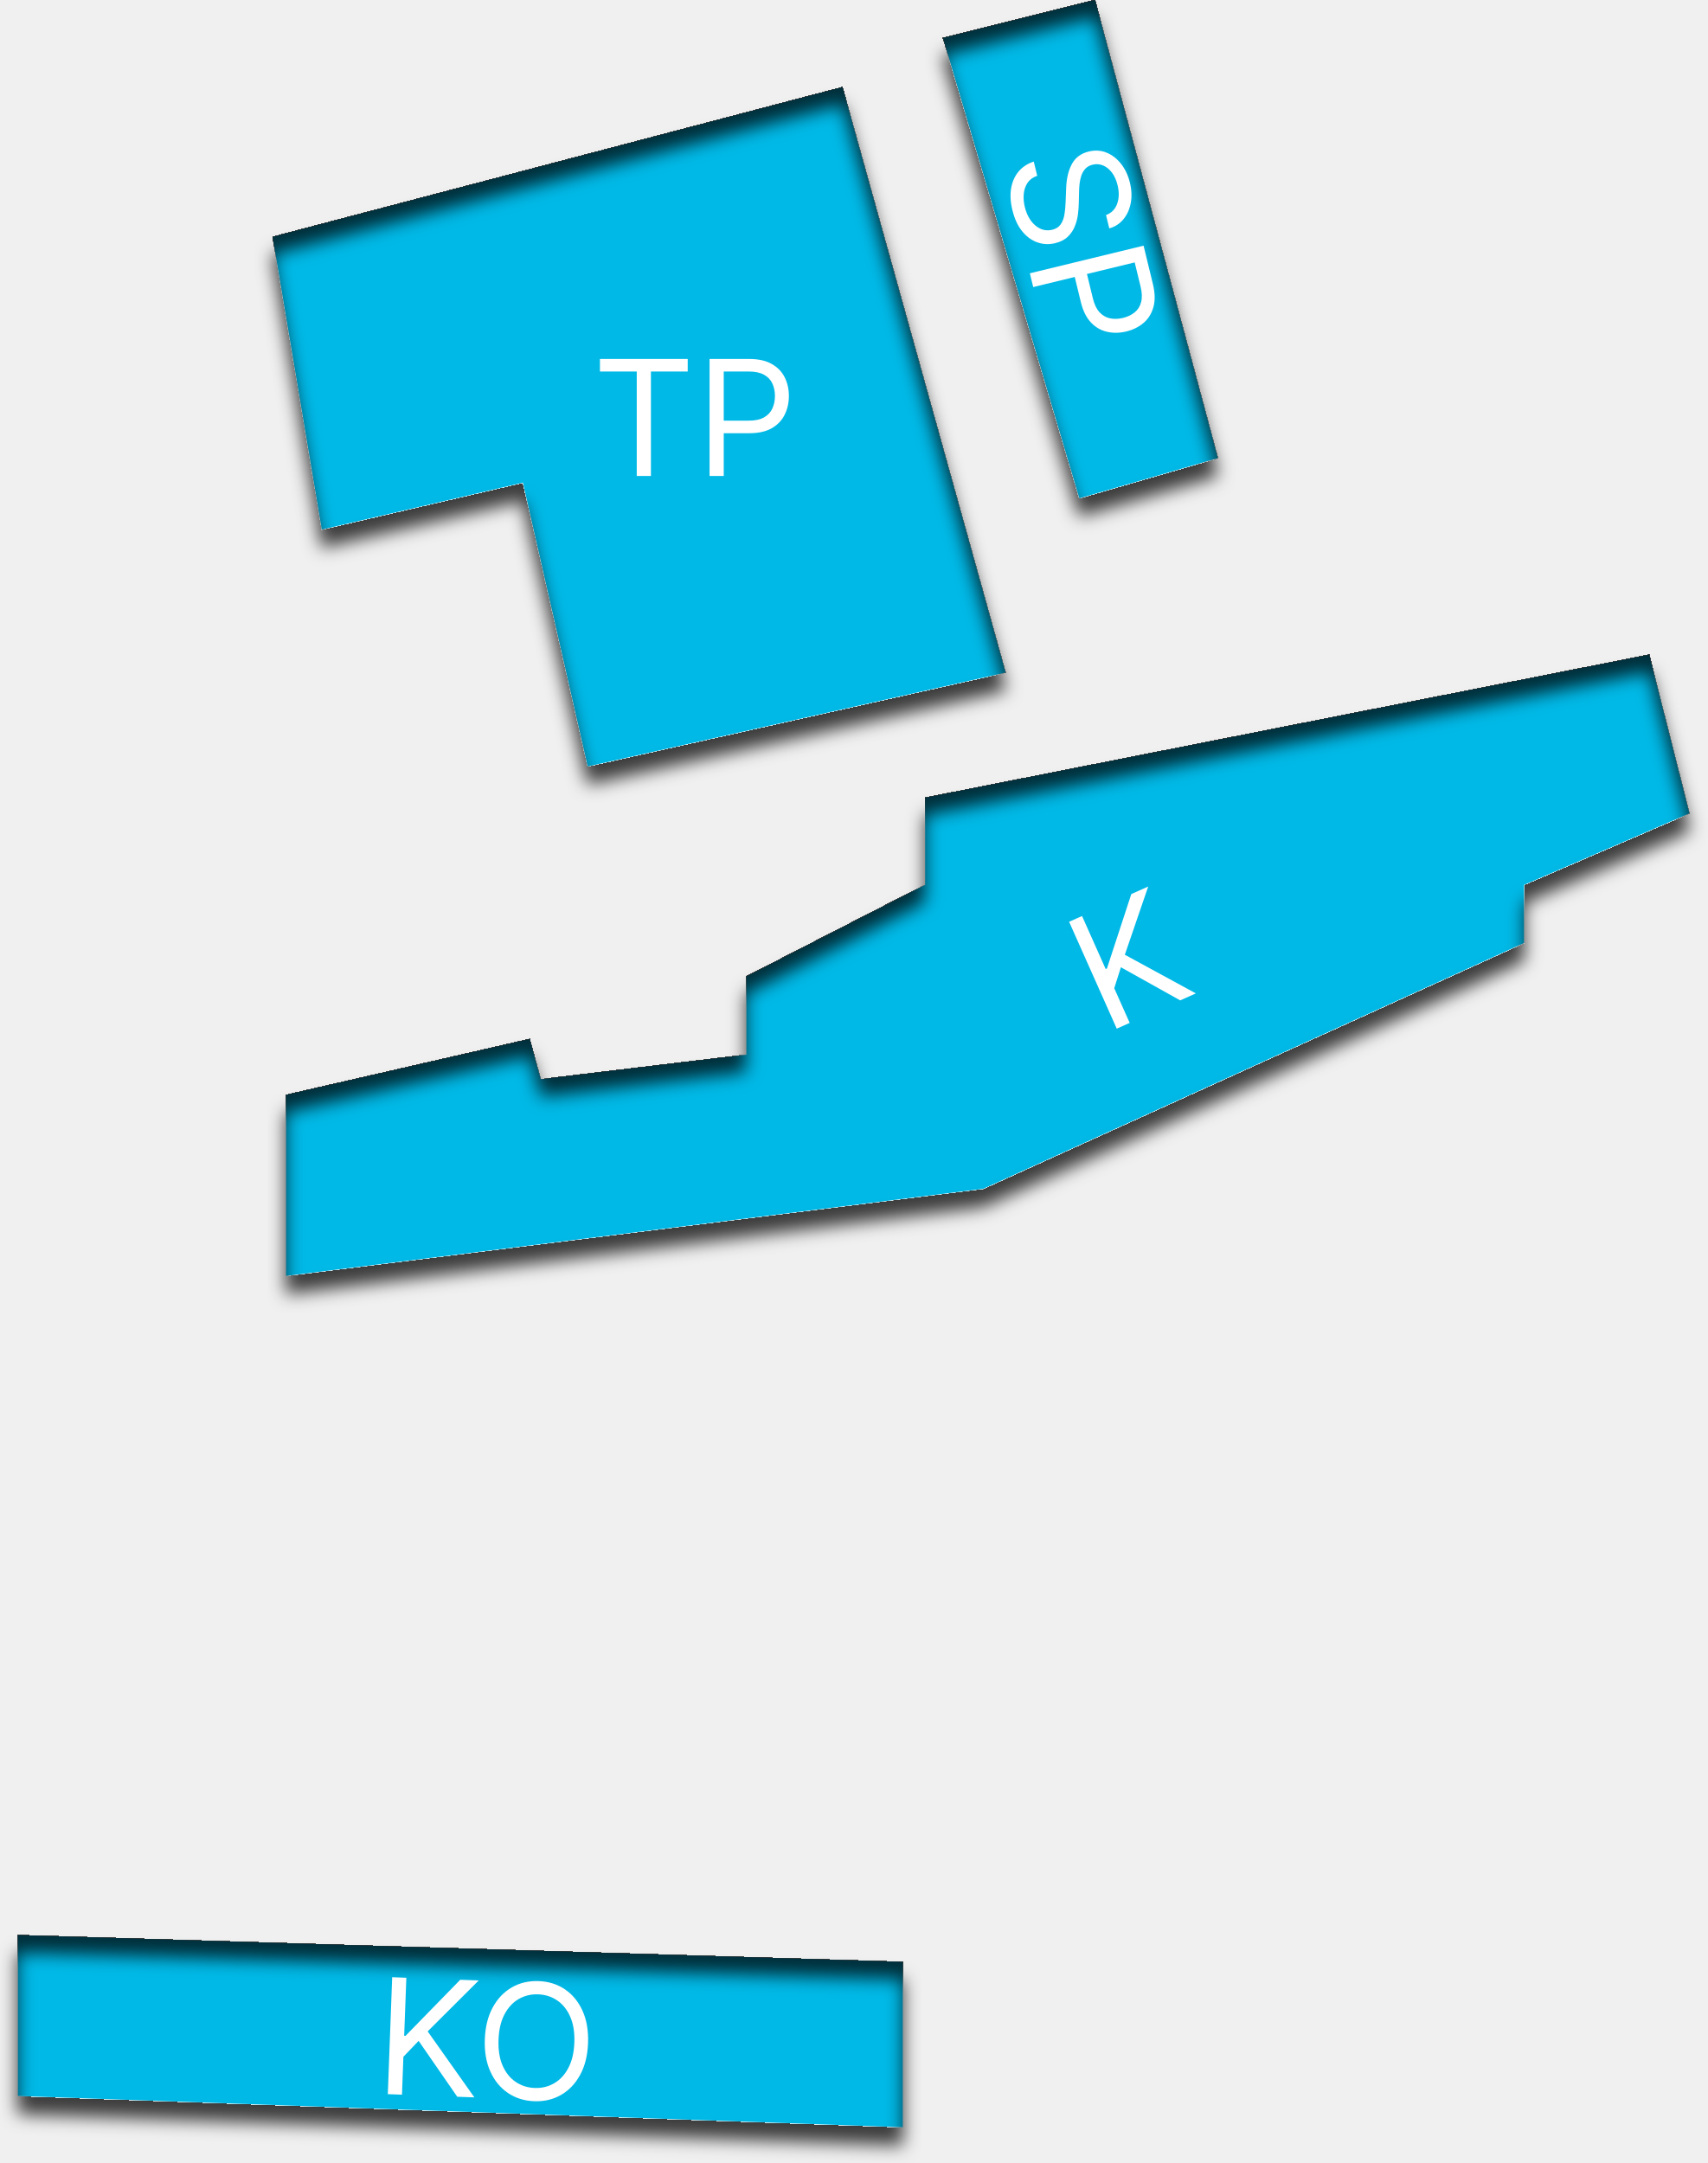
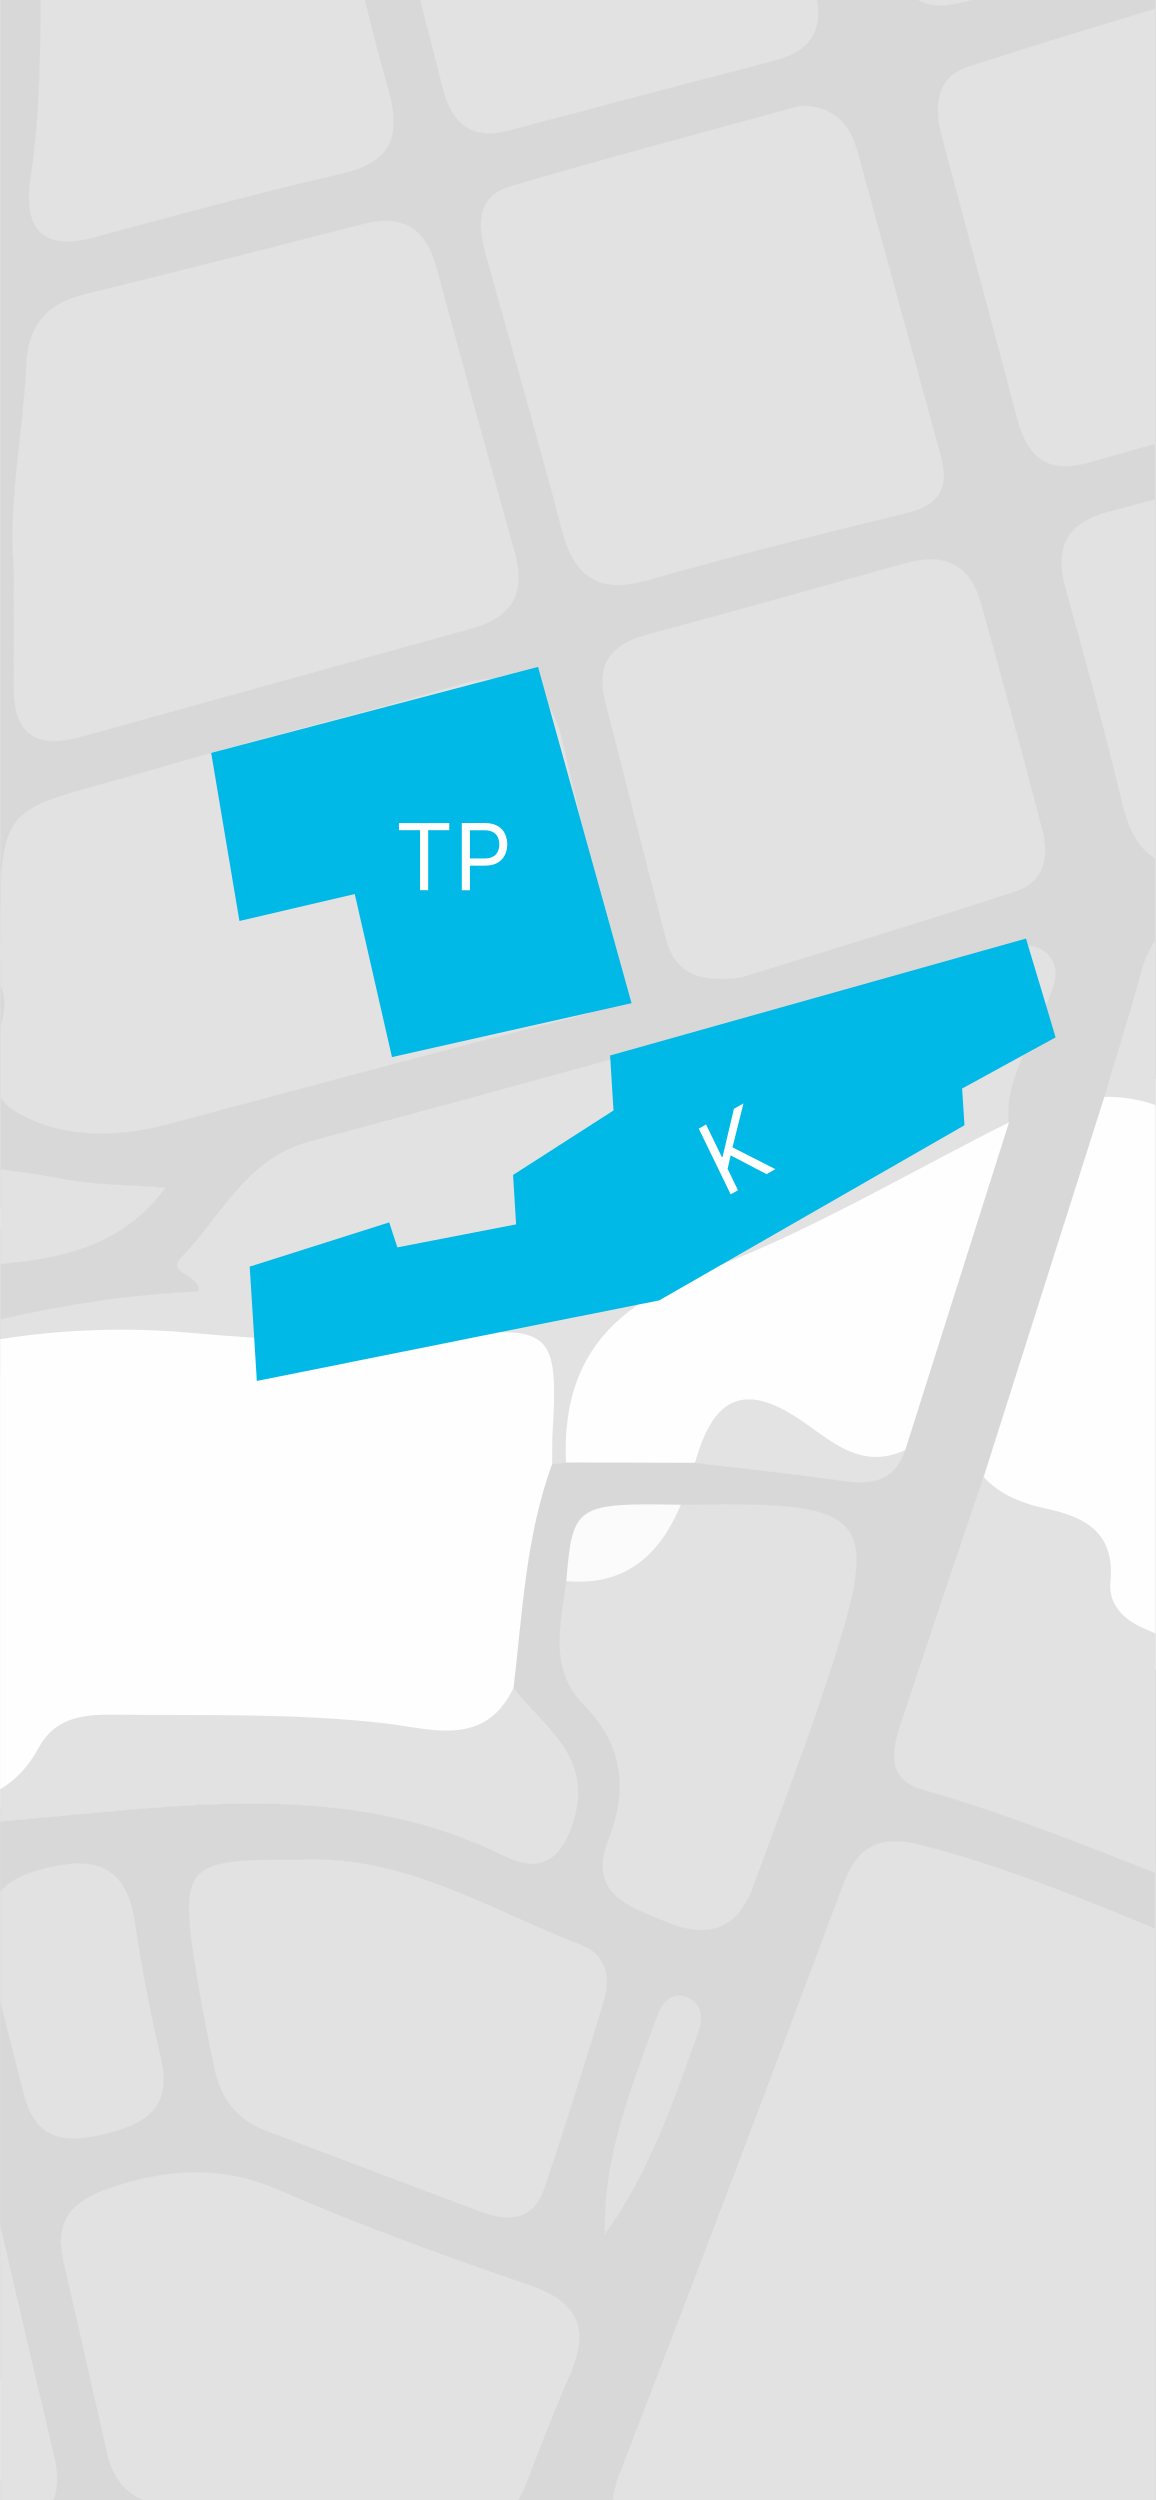
- <svg xmlns="http://www.w3.org/2000/svg" width="382" height="484" viewBox="0 0 382 484" fill="none">
-   <g id="Component 1">
-     <g id="Spetsen">
-       <g id="Vector 4" filter="url(#filter0_di_2_82)">
-         <path d="M241.5 111.5L211 8.5L245 0L272.5 102.5L241.5 111.5Z" fill="#00B9E7" />
-       </g>
-       <g id="TP">
-         <path id="TP_2" d="M247.474 48.122C248.697 47.667 249.527 46.825 249.965 45.596C250.403 44.367 250.435 42.982 250.061 41.442C249.787 40.315 249.365 39.374 248.795 38.618C248.228 37.87 247.568 37.338 246.815 37.02C246.065 36.712 245.284 36.656 244.472 36.853C243.793 37.018 243.249 37.322 242.838 37.763C242.439 38.211 242.14 38.731 241.941 39.323C241.751 39.913 241.621 40.515 241.551 41.128C241.489 41.74 241.454 42.297 241.444 42.799L241.376 45.552C241.363 46.257 241.302 47.052 241.193 47.938C241.086 48.833 240.858 49.717 240.509 50.591C240.171 51.471 239.651 52.255 238.95 52.943C238.248 53.631 237.302 54.12 236.109 54.41C234.734 54.744 233.404 54.686 232.12 54.235C230.837 53.792 229.701 52.963 228.713 51.747C227.726 50.54 226.996 48.959 226.521 47.004C226.078 45.182 225.989 43.533 226.253 42.057C226.519 40.589 227.085 39.346 227.952 38.329C228.82 37.32 229.938 36.596 231.305 36.159L232.078 39.339C231.138 39.655 230.421 40.171 229.928 40.888C229.446 41.61 229.158 42.443 229.062 43.387C228.978 44.337 229.058 45.318 229.304 46.328C229.589 47.504 230.036 48.514 230.645 49.357C231.261 50.198 231.98 50.809 232.8 51.188C233.629 51.566 234.507 51.642 235.434 51.416C236.279 51.211 236.909 50.808 237.324 50.207C237.74 49.606 238.019 48.88 238.163 48.03C238.307 47.179 238.395 46.276 238.426 45.322L238.56 41.974C238.648 39.847 239.081 38.075 239.86 36.658C240.638 35.241 241.884 34.325 243.599 33.908C245.023 33.562 246.359 33.645 247.606 34.158C248.864 34.676 249.945 35.519 250.851 36.684C251.768 37.856 252.423 39.254 252.818 40.877C253.216 42.517 253.276 44.046 252.998 45.464C252.728 46.88 252.179 48.084 251.35 49.075C250.523 50.074 249.472 50.75 248.199 51.103L247.474 48.122ZM230.433 61.154L255.874 54.971L257.963 63.567C258.449 65.563 258.485 67.282 258.072 68.724C257.67 70.173 256.935 71.352 255.866 72.26C254.798 73.169 253.514 73.805 252.015 74.17C250.516 74.534 249.079 74.559 247.704 74.244C246.332 73.937 245.127 73.239 244.09 72.149C243.062 71.057 242.307 69.521 241.826 67.542L240.329 61.38L243.062 60.716L244.535 66.778C244.867 68.144 245.37 69.184 246.043 69.898C246.716 70.611 247.5 71.057 248.394 71.234C249.298 71.418 250.26 71.386 251.278 71.138C252.297 70.891 253.162 70.479 253.872 69.903C254.585 69.335 255.068 68.578 255.32 67.63C255.58 66.681 255.542 65.515 255.206 64.132L253.89 58.716L231.182 64.234L230.433 61.154Z" fill="white" />
+ <svg xmlns="http://www.w3.org/2000/svg" id="Layer_1" data-name="Layer 1" viewBox="0 0 1125.16 2434">
+   <defs>
+     <style>
+       .cls-1 {
+         fill: #d8d8d8;
+       }
+ 
+       .cls-2 {
+         fill: #cbcbcb;
+       }
+ 
+       .cls-3 {
+         fill: #e2e2e2;
+       }
+ 
+       .cls-4 {
+         fill: #fefefe;
+       }
+ 
+       .cls-5 {
+         fill: #e1e1e1;
+       }
+ 
+       .cls-6 {
+         fill: #e3e3e3;
+       }
+ 
+       .cls-7 {
+         fill: #fbfbfb;
+       }
+ 
+       .cls-8 {
+         fill: #00b9e7;
+       }
+ 
+       .cls-9 {
+         fill: #fff;
+       }
+     </style>
+   </defs>
+   <path class="cls-1" d="M0,961.49v42.1C3.8,988,6.41,973.26,0,961.49ZM942.68,66.84q11.54-3.72,23.08-7.4l11.53-3.67q11.54-3.65,23-7.26,7.36-2.31,14.72-4.6,15.63-4.86,31.15-9.63l16.33-5L1071,26.7l8.4-2.55,12.18-3.69,10.24-3.1q11.68-3.52,23.23-7V2H945.37c-1.53.39-2.94.9-4.48,1.29C923.74,8.3,906.2,9.46,893.53,2H795.34c5.63,31-8.07,50.17-40.71,58.79Q625,94.75,495.65,129c-36.61,9.65-55.94-6.17-64.9-41.55C423.58,59,416.28,30.43,408.86,2H355.09c7,28.43,14.34,56.86,22.4,85.16,13.19,46.45,5,72.56-45.06,84-80.78,18.53-160.79,40.27-240.67,61.88-50.31,13.64-67.47-7.85-63.24-51.33C38.25,121.38,39.14,61.43,39.27,2H0V885.91c1.41-109.17,15.68-95.27,152.44-135.7,17.66-5.27,35.33-10.29,53-15.18,80.52-22.64,161.94-42.84,242.08-66.64,12.41-3.73,23.55-5.66,33.54-5.92l42.63-11.19,10.75,38.85c6.27,10,10.88,22.9,14.34,38.6,6,27.53,12.54,55.06,19.33,82.46l46.6,167.5-43.53,9.77a101,101,0,0,1-13.7,4.38c-132,33.06-263.33,68.83-394.93,103.95-49.16,13.12-101.13,13.25-143.5-10.17-8.8-4.85-14.93-10.34-19-16.28v70.15c21.09,2.51,42.16,5.68,63.21,9.68,30.47,5.66,62.09,5.28,97.81,8.11-42.87,57.52-100.88,68.82-161,74.35v53.82c63.18-14.29,127.22-24.36,192.89-27,3-16.47-32-17.5-17-32.81,39.17-40.27,63-96.48,125.32-113.34q146.52-39.36,292.9-79.76l-.25-3.86L998.75,915.78l2,7a26.29,26.29,0,0,1,19.72,9c13.69,15.31,4.48,32.93-2.31,48.89l9.35,31.39-31.37,17.11c-9.09,20.58-16.25,41.55-14.08,65.61h.13q-50.5,159.58-101,319c-11.78,34.35-37.64,33.58-67.09,29.2-45.7-6.69-91.65-11.32-137.61-16.72l-125.71-.39c-4.49.52-9,1.16-13.45,1.68-25.73,70.24-28.8,144.47-37.51,217.67,28.94,37.31,75.92,65.35,59.66,125.3-10.24,38.08-29.83,57.51-68.87,38.34-155.93-76.68-318.89-47.6-481-34.48-3.34.28-6.57.65-9.7,1.13v68.35c12.37-14.74,33.33-21.36,57.58-25.74,46.08-8.49,67.08,11.45,73.74,55.57s14.85,88.39,25.22,131.87c10.49,43.87-9.86,62.52-48.91,72.68-39.3,10.3-72.2,11.58-84.49-37.3-7.6-30.26-15.55-60.52-23.14-90.78v217.91q26.15,113,52.84,225.87,6,25.29-1.15,42.07h87.56c-17.53-7.2-29.57-22-34.95-45-14.21-62.39-28.16-124.91-42.62-187.18-9.09-39,7.29-58.66,43.91-71.27,56.45-19.29,109.32-23.28,166.54,1.8,79.63,34.87,161.82,64.2,244,92.63,47.75,16.59,58.12,43.35,38.41,87.86-15.62,35-28.93,71-43,106.78a75.05,75.05,0,0,1-7.16,14.41h92a107.49,107.49,0,0,1,6.66-25.47q110.22-286.76,218-574.67c13.82-37,36.1-47.73,74.25-37.95q3.72.94,7.42,1.92l6.51,1.73q8,2.18,16,4.48c1.48.42,3,.85,4.43,1.29l5.33,1.58,6.5,2,2.72.84,6.41,2,.75.24q4.18,1.32,8.35,2.69c1.89.61,3.79,1.23,5.68,1.86l6.06,2,5.26,1.79,5.65,1.94q4.51,1.56,9,3.15l6,2.14q12.75,4.56,25.4,9.35c1.49.56,3,1.12,4.47,1.69l8.92,3.41q5.65,2.18,11.28,4.38c2.31.9,4.63,1.81,6.94,2.73q14.19,5.58,28.31,11.33l7.06,2.87q17.65,7.18,35.27,14.47v-54.26q-10.5-4.12-21-8.23l-14-5.48-13.08-5.11-10.74-4.17-10.74-4.15q-6.27-2.42-12.55-4.8l-4.49-1.7-4.49-1.7-8.45-3.17-7.31-2.72c-1.25-.48-2.51-.94-3.77-1.4l-5.46-2q-7.85-2.9-15.72-5.7l-6-2.13q-5.68-2-11.39-4l-4.49-1.55q-3.5-1.21-7-2.4l-8.28-2.78-1.33-.44c-2.69-.9-5.38-1.78-8.07-2.66l-1.58-.51-8.4-2.7q-4.63-1.47-9.27-2.92-5.29-1.63-10.62-3.24-4.34-1.3-8.7-2.58-4.79-1.41-9.58-2.77c-38-10.8-29.45-40.91-20.36-68.31q39.38-118.29,79.37-236.19Q1016.3,1255,1075.05,1069.9c12-40.78,25-81.31,36.1-122.34.26-1,.53-1.9.8-2.83.21-.7.43-1.39.64-2.07.13-.4.25-.79.38-1.18s.31-.94.47-1.4c.23-.69.47-1.37.72-2.05s.44-1.19.67-1.78c.16-.42.33-.84.5-1.26l.51-1.24.54-1.26c.51-1.17,1-2.3,1.57-3.4l.63-1.25c.23-.45.46-.9.7-1.34.15-.28.3-.56.46-.84s.32-.59.49-.88l.72-1.23c.26-.44.52-.87.79-1.29l.28-.44c.24-.38.49-.76.74-1.13.4-.59.8-1.17,1.21-1.74s.62-.84.93-1.26l.1-.13V837.91l-.11-.06-1.32-.79c-.47-.28-.93-.58-1.39-.89l-.69-.47c-.28-.19-.56-.38-.84-.59l-1.18-.88c-.49-.37-1-.75-1.44-1.15s-.78-.65-1.16-1-.77-.69-1.15-1-.8-.76-1.19-1.15l-.22-.22c-.38-.38-.75-.77-1.12-1.17s-.75-.81-1.12-1.23l-.62-.72-.57-.67c-.38-.46-.75-.92-1.12-1.4s-.73-1-1.09-1.44-.88-1.22-1.31-1.85c-.27-.39-.53-.78-.79-1.18s-.68-1-1-1.59a78.13,78.13,0,0,1-3.77-6.86c-.28-.57-.56-1.15-.83-1.74s-.42-.89-.61-1.34-.51-1.14-.75-1.72l-.36-.86c-.25-.61-.5-1.23-.74-1.85-.13-.31-.25-.63-.37-.95-.39-1-.78-2.08-1.15-3.14-.83-2.38-1.61-4.84-2.34-7.41l-.51-1.82c-.19-.7-.38-1.41-.56-2.13s-.41-1.58-.6-2.38c-16.89-70.63-36.1-140.61-55.55-210.59-11.27-40.78.25-64.84,42.88-75.9Q1102.67,494,1125,488V434.06l-5.71,1.6-27.08,7.61-16.39,4.62-16.39,4.63c-40.32,11.32-59.65-6-69.38-43.35-23.94-91-48.52-181.65-72.84-272.48C909.27,107.23,909.91,77.39,942.68,66.84ZM529.83,2132.39c-10.75,32.42-35.72,32.81-62.47,22.77-69.77-26-139.41-52.61-209.18-78.86-28.55-10.8-44-32.42-49.93-61.62-5.63-27.14-11.13-54.42-15.74-81.82-19.2-116.42-15.24-121,97.8-120.15,103.82-5.54,186.52,48.88,275.24,82.84,23.94,9,29.18,30.75,22.4,53.52Q560.3,2041.13,529.83,2132.39Zm150.16-153C655.67,2048,632.24,2117,588.72,2177.29c-1.92-77.19,26.88-145.11,51.46-213.94,4.48-12.35,14.08-23,29.06-16.59C683.45,1952.8,684.47,1967,680,1979.43ZM800.84,1651c-21,62.78-44.8,124.53-67.34,186.79-15.74,43.74-44.93,52.1-85.89,35-36.49-15.18-76.17-27.14-55.18-80.66,19.07-48.5,13.57-91.85-23.68-129.55-35.59-36-22.79-79.11-17.54-121.18,6-74.1,9-76.16,111.5-74.36C852.69,1463.69,860.5,1473.59,800.84,1651ZM460.32,613.59Q269.45,666.27,78.7,719.46c-43.4,12.1-65.93-2.05-65.54-48.75.25-36.41,0-72.82,0-116.69-5.64-61.36,9-129,12.29-197.34,1.92-37.69,19.46-58.92,55.43-67.8q136.34-33.57,272.42-68.82c38.91-10,61.19,4.37,71.43,42.32Q462.56,401.7,501.28,540.9C511.78,579.11,498.6,603,460.32,613.59Zm494.4-24.83c20.74,74,41,148.07,60.16,222.3,6.4,25,1.28,49.79-25.34,58.54-94.74,31-190.23,59.82-267.81,84-50.19,7.08-66.44-10.8-73.74-38.34C627.89,839,609.07,762.3,589.23,686c-9.6-36.67,4.61-56.48,39.94-66,84-22.64,167.83-46.06,251.68-69.6C918,539.87,944,550.42,954.72,588.76ZM915.93,446c8.45,30.75-1,47.73-33.16,55.58-84.49,20.58-169,41.68-252.57,65.61-48,13.63-71.44-3.61-83.47-49.66-23.3-88.64-48.65-176.76-73.23-265.14-8.06-28.69-12-58.41,23.43-69,93.58-27.66,187.93-52.36,282-78.34,32.26-.26,48.39,17,55.94,44.77C862,248.49,888.79,347.29,915.93,446Z" transform="translate(0.16 -2)" />
+   <path class="cls-2" d="M52.84,2393.93Q26.22,2281.05,0,2168.06v148q4,19,8.16,38c5.42,24.61,2.81,45.8-8.16,62v20H51.69Q58.8,2419.22,52.84,2393.93ZM63.21,1150.17c-21.05-4-42.12-7.17-63.21-9.68v36.89c23.25,3.41,43.55,7.28,59.12,11.52-19.51,3.85-39.22,7.2-59.12,9.65v34.08c60.14-5.53,118.15-16.83,161-74.35C125.3,1155.45,93.68,1155.83,63.21,1150.17Zm93.33,855.38c-10.37-43.48-18.44-87.61-25.22-131.87s-27.66-64.06-73.74-55.57c-24.25,4.38-45.21,11-57.58,25.74v106.3c7.59,30.26,15.54,60.52,23.14,90.78,12.29,48.88,45.19,47.6,84.49,37.3C146.68,2068.07,167,2049.42,156.54,2005.55Zm221-1918.39c-8.06-28.3-15.36-56.73-22.4-85.16H39.27c-.13,59.43-1,119.38-10.75,179.72-4.23,43.48,12.93,65,63.24,51.33,79.88-21.61,159.89-43.35,240.67-61.88C382.48,159.72,390.68,133.61,377.49,87.16ZM501.28,540.9q-38.59-139.12-76.55-278.52c-10.24-37.95-32.52-52.36-71.43-42.32q-136,35.31-272.42,68.82c-36,8.88-53.51,30.11-55.43,67.8C22.12,425,7.52,492.66,13.16,554c0,43.87.25,80.28,0,116.69-.39,46.7,22.14,60.85,65.54,48.75Q269.38,666,460.32,613.59C498.6,603,511.78,579.11,501.28,540.9Zm14.85,1686c-82.18-28.43-164.37-57.76-244-92.63-57.22-25.08-110.09-21.09-166.54-1.8-36.62,12.61-53,32.29-43.91,71.27,14.46,62.27,28.41,124.79,42.62,187.18,5.38,23,17.42,37.83,35,45H504.36a75.05,75.05,0,0,0,7.16-14.41c14.09-35.76,27.4-71.78,43-106.78C574.25,2270.3,563.88,2243.54,516.13,2227ZM1020.52,931.73a26.29,26.29,0,0,0-19.72-9l-2-7L593.84,1029.63l.25,3.86q-146.31,40.34-292.9,79.76c-62.34,16.86-86.15,73.07-125.32,113.34-15,15.31,20,16.34,17,32.81-65.67,2.69-129.71,12.76-192.89,27v51.84a234.07,234.07,0,0,0,56.43-23.45c11.52-6.56,22.91-12.61,34.43-17.75,32.39-14.28,65.42-21.1,102.67-12,27.27,6.69,50.31.91,48.9-30.74-3.2-75.13,45.45-101.25,104.47-116.43,83.72-21.48,166.42-46.57,249.24-70.88,84.62-25,169.37-49.15,255.65-67.93,32.39-7.07,70-34.35,97-9.77,21,19,8.06,42.58-1.41,66.51-4,9.77-7.3,19.68-7.43,29.2a70.9,70.9,0,0,1,5.64,28.3v.13c-.13,10.55-2.69,20.58-6.4,30.23-8.58,22.77-23.81,43.74-30.34,66.77-16.9,59.82-25.61,124.53-70,173.8-10.5,3.09-18.05,14.8-26.37,23.16-7.68,7.72-16.13,12.48-28.55,4.89-32.13-19.69-65.28-14.15-98.06-12.87a195.61,195.61,0,0,1-24.7-.13c-27.78-6.43-55-3.21-82.06,1.42-9.48,1.67-19,3.47-28.42,5-2.31.38-4.48.77-6.79,1.15a56.12,56.12,0,0,0-6.4.77c-5.25.52-10.62,1.42-15.87,2.32-2.18,2.83-4.35,5.79-6.4,8.75-45.45,66.77-37.26,145.88-45.58,221.14.52,12.35,6.79,21,14,29.08,4,4.63,8.32,9,12.16,13.76a109.57,109.57,0,0,1,11.14,16.73v.12c8.19,15.31,10.62,31.91-.52,47.86-17,24.19-42,11.71-64.39,5-132.75-39.88-265.12-31-397-8.62q-22.54,3.84-45,8.16v23.46c3.13-.48,6.36-.85,9.7-1.13,162.07-13.12,325-42.2,481,34.48,39,19.17,58.63-.26,68.87-38.34,16.26-60-30.72-88-59.66-125.3,8.71-73.2,11.78-147.43,37.51-217.67,4.48-.52,9-1.16,13.45-1.68l125.71.39c46,5.4,91.91,10,137.61,16.72,29.45,4.38,55.31,5.15,67.09-29.2q50.49-159.58,101-319h-.13c-2.17-24.06,5-45,14.08-65.61l31.37-17.11-9.35-31.39C1025,964.66,1034.21,947,1020.52,931.73ZM568.11,811.19c-6.79-27.4-13.32-54.93-19.33-82.46-3.46-15.7-8.07-28.56-14.34-38.6l-10.75-38.85-42.63,11.19c-10,.26-21.13,2.19-33.54,5.92-80.14,23.8-161.56,44-242.08,66.64-17.67,4.89-35.34,9.91-53,15.18C15.68,790.64,1.41,776.74,0,885.91c-.26,20.4-.08,45.11-.16,75.28.06.1.11.2.16.3,6.41,11.77,3.8,26.52,0,42.1v66.75c4.12,5.94,10.25,11.43,19.05,16.28,42.37,23.42,94.34,23.29,143.5,10.17,131.6-35.12,263-70.89,394.93-103.95a101,101,0,0,0,13.7-4.38l43.53-9.77Zm-2.56,1084.36c-88.72-34-171.42-88.38-275.24-82.84-113-.9-117,3.73-97.8,120.15,4.61,27.4,10.11,54.68,15.74,81.82,5.89,29.2,21.38,50.82,49.93,61.62,69.77,26.25,139.41,52.88,209.18,78.86,26.75,10,51.72,9.65,62.47-22.77q30.34-91.27,58.12-183.32C594.73,1926.3,589.49,1904.56,565.55,1895.55Zm103.69,51.21c-15-6.44-24.58,4.24-29.06,16.59-24.58,68.83-53.38,136.75-51.46,213.94C632.24,2117,655.67,2048,680,1979.43,684.47,1967,683.45,1952.8,669.24,1946.76ZM795.34,2H408.86c7.42,28.43,14.72,57,21.89,85.42,9,35.38,28.29,51.2,64.9,41.55q129.42-34.15,259-68.18C787.27,52.17,801,33,795.34,2ZM662.71,1467c-102.54-1.8-105.48.26-111.5,74.36-5.25,42.07-18.05,85.16,17.54,121.18,37.25,37.7,42.75,81,23.68,129.55-21,53.52,18.69,65.48,55.18,80.66,41,17.11,70.15,8.75,85.89-35,22.54-62.26,46.35-124,67.34-186.79C860.5,1473.59,852.69,1463.69,662.71,1467ZM915.93,446c-27.14-98.67-53.9-197.47-81-296.14-7.55-27.79-23.68-45-55.94-44.77-94.09,26-188.44,50.68-282,78.34-35.46,10.55-31.49,40.27-23.43,69,24.58,88.38,49.93,176.5,73.23,265.14,12,46,35.46,63.29,83.47,49.66,83.59-23.93,168.08-45,252.57-65.61C914.9,493.69,924.38,476.71,915.93,446ZM893.53,2c12.67,7.46,30.21,6.3,47.36,1.29,1.54-.39,3-.9,4.48-1.29Zm121.35,809.06c-19.2-74.23-39.42-148.33-60.16-222.3C944,550.42,918,539.87,880.85,550.42,797,574,713.15,597.38,629.17,620c-35.33,9.52-49.54,29.33-39.94,66C609.07,762.3,627.89,839,648,915.26c7.3,27.54,23.55,45.42,73.74,38.34,77.58-24.18,173.07-53,267.81-84C1016.16,860.85,1021.28,836,1014.88,811.06Zm74.85,1054.25-7.06-2.87q-14.13-5.73-28.31-11.33c-2.31-.92-4.63-1.83-6.94-2.73q-5.62-2.2-11.28-4.38l-8.92-3.41-4.47-1.69q-12.66-4.77-25.4-9.35l-6-2.14q-4.5-1.59-9-3.15l-5.65-1.94-5.26-1.79-6.06-2c-1.89-.63-3.79-1.25-5.68-1.86-2.78-.91-5.56-1.8-8.35-2.69l-.75-.24-6.41-2-2.72-.84-6.5-2-5.33-1.58c-1.47-.44-3-.87-4.43-1.29q-8-2.31-16-4.48l-6.51-1.73q-3.71-1-7.42-1.92c-38.15-9.78-60.43.9-74.25,37.95q-108.12,287.72-218,574.67A107.49,107.49,0,0,0,596.4,2436H1125V1879.78Q1107.38,1872.52,1089.73,1865.31Zm35.17-947.62c-.31.42-.62.83-.93,1.26s-.81,1.15-1.21,1.74c-.25.37-.5.75-.74,1.13l-.28.44c-.27.42-.53.85-.79,1.29l-.72,1.23c-.17.29-.33.58-.49.88s-.31.56-.46.84c-.24.44-.47.89-.7,1.34l-.63,1.25c-.54,1.1-1.06,2.23-1.57,3.4l-.54,1.26-.51,1.24c-.17.42-.34.84-.5,1.26-.23.59-.45,1.18-.67,1.78s-.49,1.36-.72,2.05c-.16.46-.32.93-.47,1.4s-.25.78-.38,1.18c-.21.68-.43,1.37-.64,2.07-.27.93-.54,1.87-.8,2.83-11.13,41-24.06,81.56-36.1,122.34Q1016.3,1255,957.53,1440q-39.75,118.1-79.37,236.19c-9.09,27.4-17.66,57.51,20.36,68.31q4.8,1.37,9.58,2.77c2.91.85,5.81,1.7,8.7,2.58q5.33,1.61,10.62,3.24,4.64,1.44,9.27,2.92c2.81.89,5.6,1.79,8.4,2.7l1.58.51c2.69.88,5.38,1.76,8.07,2.66l1.33.44c2.77.92,5.52,1.84,8.28,2.78q3.51,1.19,7,2.4l4.49,1.55q5.7,2,11.39,4l6,2.13q7.88,2.8,15.72,5.7c1.82.66,3.64,1.32,5.46,2,1.26.46,2.52.92,3.77,1.4l7.31,2.72,8.45,3.17,4.49,1.7,4.49,1.7q6.28,2.39,12.55,4.8l10.74,4.15,10.74,4.17,13.08,5.11,14,5.48q10.5,4.1,21,8.23v-908ZM1101.77,17.36l-10.24,3.1-12.18,3.69-16.82,5.12-16.33,5q-15.51,4.77-31.15,9.63-7.35,2.28-14.72,4.6-11.51,3.6-23,7.26l-11.53,3.67q-11.53,3.68-23.08,7.4c-32.77,10.55-33.41,40.39-25.47,69.85,24.32,90.83,48.9,181.52,72.84,272.48,9.73,37.31,29.06,54.67,69.38,43.35l16.39-4.63,16.39-4.62,27.08-7.61,5.71-1.6V10.38Q1113.45,13.83,1101.77,17.36ZM1080.3,499.74c-42.63,11.06-54.15,35.12-42.88,75.9,19.45,70,38.66,140,55.55,210.59.19.8.39,1.6.6,2.38s.37,1.43.56,2.13l.51,1.82c.73,2.57,1.51,5,2.34,7.41.37,1.06.76,2.11,1.15,3.14.12.32.24.64.37.95.24.62.49,1.24.74,1.85l.36.86c.24.58.49,1.16.75,1.72s.4.9.61,1.34.55,1.17.83,1.74a78.13,78.13,0,0,0,3.77,6.86c.33.54.67,1.07,1,1.59s.52.79.79,1.18c.43.63.86,1.25,1.31,1.85s.72,1,1.09,1.44.74.94,1.12,1.4l.57.67.62.72c.37.42.74.83,1.12,1.23s.74.79,1.12,1.17l.22.22c.39.39.79.77,1.19,1.15s.76.7,1.15,1,.77.67,1.16,1,1,.78,1.44,1.15l1.18.88c.28.21.56.4.84.59l.69.47c.46.31.92.61,1.39.89l1.32.79.11.06V488Q1102.67,493.93,1080.3,499.74Z" transform="translate(0.16 -2)" />
+   <path class="cls-3" d="M51.69,2436H0V2168.06q26.15,113,52.84,225.87Q58.8,2419.22,51.69,2436Z" transform="translate(0.16 -2)" />
+   <path class="cls-3" d="M161,1158.28c-42.87,57.52-100.88,68.82-161,74.35v-92.14c21.09,2.51,42.16,5.68,63.21,9.68C93.68,1155.83,125.3,1155.45,161,1158.28Z" transform="translate(0.16 -2)" />
+   <path class="cls-3" d="M1018.21,980.62a48.13,48.13,0,0,0-2.3,5.27c-5.76,14.67-13.19,28.82-19.72,43.23-9.09,20.58-16.25,41.55-14.08,65.61a.13.13,0,0,1-.13.13,287.33,287.33,0,0,1-42.75,48.88c-70.16,64.33-163.86,90.7-247.84,132.25-47.24,23.29-91.15,45.8-101,104.46-1.53,8.62-5.76,14.93-11.26,20.33-8.84,8.75-20.74,15.31-28.29,25.08-4.49.52-9,1.16-13.45,1.68-10.75,0-17.66-3.48-22.14-8.75-6.53-7.59-8.45-19-10.76-30.36-8.45-42.07-36-51.59-75.27-49.66-52.87,2.7-105.36,4.25-158.1,3.47-7.17-.12-14.34-.25-21.51-.51-32.39-.9-64.9-2.83-97.67-6.18A615.35,615.35,0,0,0,0,1339.42v-53c63.18-14.29,127.22-24.36,192.89-27,3-16.47-32-17.5-17-32.81,39.17-40.27,63-96.48,125.32-113.34q146.52-39.36,292.9-79.76,186.07-51.13,372.15-102.4c11-3,23.3-8.49,34.56-8.36a26.29,26.29,0,0,1,19.72,9C1034.21,947,1025,964.66,1018.21,980.62Z" transform="translate(0.16 -2)" />
+   <path class="cls-4" d="M537.9,1395.5c-.26,4.12-.39,8.11-.39,12.22-.13,6.57,0,13.26-.13,19.82-25.73,70.24-28.8,144.47-37.51,217.67,8.07,28,11.53,44.51,7.05,54.29v.12c-5.12,11.45-20.87,14-52.49,16.21-89.36,6.18-177.3-18-266.79-12.86-49.92,2.83-92.81,14.92-139.28,39.24-1.15.51-2.17,1.16-3.33,1.67a384,384,0,0,1-45,19.25V1305.79a753.72,753.72,0,0,1,90.86-8.7,731.38,731.38,0,0,1,93.2,2.44c21.25,1.93,42.24,3.6,63.24,4.89,65.16,4.25,129.55,5,194.71-2.06,17.8-1.93,32.52-3.21,44.55-3.34C538.15,1298.37,542.63,1318.19,537.9,1395.5Z" transform="translate(0.16 -2)" />
+   <path class="cls-3" d="M1125,1879.78V2436H596.4a107.49,107.49,0,0,1,6.66-25.47q110.22-286.76,218-574.67c13.82-37,36.1-47.73,74.25-37.95q3.72.94,7.42,1.92l6.51,1.73q8,2.18,16,4.48c1.48.42,3,.85,4.43,1.29l5.33,1.58,6.5,2,2.72.84,6.41,2,.75.24c2.79.89,5.57,1.78,8.35,2.69,1.89.61,3.79,1.23,5.68,1.86l6.06,2,5.26,1.79,5.65,1.94q4.51,1.56,9,3.15l6,2.14q12.75,4.56,25.4,9.35l4.47,1.69,8.92,3.41q5.65,2.18,11.28,4.38c2.31.9,4.63,1.81,6.94,2.73q14.19,5.58,28.31,11.33l7.06,2.87Q1107.39,1872.5,1125,1879.78Z" transform="translate(0.16 -2)" />
+   <path class="cls-3" d="M945.37,2c-1.53.39-2.94.9-4.48,1.29C923.74,8.3,906.2,9.46,893.53,2Z" transform="translate(0.16 -2)" />
+   <path class="cls-3" d="M571.18,988.46a101,101,0,0,1-13.7,4.38c-132,33.06-263.33,68.83-394.93,103.95-49.16,13.12-101.13,13.25-143.5-10.17-8.8-4.85-14.93-10.34-19-16.28v-66.75c3.8-15.58,6.41-30.33,0-42.1,0-.1-.1-.2-.16-.3.08-30.17-.1-54.88.16-75.28,1.41-109.17,15.68-95.27,152.44-135.7,17.66-5.27,35.33-10.29,53-15.18,80.52-22.64,161.94-42.84,242.08-66.64,12.41-3.73,23.55-5.66,33.54-5.92,24.32-.9,41.6,8.11,53.38,27.66,6.27,10,10.88,22.9,14.34,38.6,6,27.53,12.54,55.06,19.33,82.46,9.21,36.92,18.94,73.71,28.42,110.51C604.85,954.12,601.14,976.37,571.18,988.46Z" transform="translate(0.16 -2)" />
+   <path class="cls-3" d="M460.32,613.59Q269.45,666.27,78.7,719.46c-43.4,12.1-65.93-2.05-65.54-48.75.25-36.41,0-72.82,0-116.69-5.64-61.36,9-129,12.29-197.34,1.92-37.69,19.46-58.92,55.43-67.8q136.34-33.57,272.42-68.82c38.91-10,61.19,4.37,71.43,42.32Q462.56,401.7,501.28,540.9C511.78,579.11,498.6,603,460.32,613.59Z" transform="translate(0.16 -2)" />
+   <path class="cls-3" d="M754.63,60.79Q625,94.75,495.65,129c-36.61,9.65-55.94-6.17-64.9-41.55C423.58,59,416.28,30.43,408.86,2H795.34C801,33,787.27,52.17,754.63,60.79Z" transform="translate(0.16 -2)" />
+   <path class="cls-3" d="M1125,10.38V434.06l-5.71,1.6-27.08,7.61-16.39,4.62-16.39,4.63c-40.32,11.32-59.65-6-69.38-43.35-23.94-91-48.52-181.65-72.84-272.48-7.94-29.46-7.3-59.3,25.47-69.85q11.54-3.72,23.08-7.4l11.53-3.67q11.54-3.65,23-7.26,7.36-2.31,14.72-4.6,15.63-4.87,31.15-9.63l16.33-5L1071,26.7l8.4-2.55,12.18-3.69,10.24-3.1Q1113.46,13.84,1125,10.38Z" transform="translate(0.16 -2)" />
+   <path class="cls-4" d="M1125,1052.14V1628c-39.25-12.32-72-34.57-86.56-77.89-7.81-22.77-25.35-39.11-46.85-49.92-25.1-12.61-37.13-31.9-34.06-60.2Q1016.3,1255,1075.05,1069.9C1092.18,1059.46,1108.91,1053.61,1125,1052.14Z" transform="translate(0.16 -2)" />
+   <path class="cls-3" d="M559.53,1770.51c-10.24,38.08-29.83,57.51-68.87,38.34-155.93-76.68-318.89-47.6-481-34.48-3.34.28-6.57.65-9.7,1.13V1744c14.71-8.7,27.5-21.67,37.48-40.3,15.62-29.2,42.76-32.55,71.18-32.29,89.22,1,178.32-1.8,267.55,8.62,35.33,4.12,78.09,17.88,107.41-11.06,6-5.92,11.52-13.77,16.25-23.8C528.81,1682.52,575.79,1710.56,559.53,1770.51Z" transform="translate(0.16 -2)" />
+   <path class="cls-3" d="M1125,488v349.9l-.11-.06-1.32-.79c-.47-.28-.93-.58-1.39-.89l-.69-.47c-.28-.19-.56-.38-.84-.59l-1.18-.88c-.49-.37-1-.75-1.44-1.15s-.78-.65-1.16-1-.77-.69-1.15-1-.8-.76-1.19-1.15l-.22-.22c-.38-.38-.75-.77-1.12-1.17s-.75-.81-1.12-1.23l-.62-.72-.57-.67c-.38-.46-.75-.92-1.12-1.4s-.73-1-1.09-1.44-.88-1.22-1.31-1.85c-.27-.39-.53-.78-.79-1.18s-.68-1-1-1.59a78.13,78.13,0,0,1-3.77-6.86c-.28-.57-.56-1.15-.83-1.74s-.42-.89-.61-1.34-.51-1.14-.75-1.72l-.36-.86c-.25-.61-.5-1.23-.74-1.85-.13-.31-.25-.63-.37-.95-.39-1-.78-2.08-1.15-3.14-.83-2.38-1.61-4.84-2.34-7.41l-.51-1.82c-.19-.7-.38-1.41-.56-2.13s-.41-1.58-.6-2.38c-16.89-70.63-36.1-140.61-55.55-210.59-11.27-40.78.25-64.84,42.88-75.9Q1102.67,494,1125,488Z" transform="translate(0.16 -2)" />
+   <path class="cls-3" d="M882.77,501.54c-84.49,20.58-169,41.68-252.57,65.61-48,13.63-71.44-3.61-83.47-49.66-23.3-88.64-48.65-176.76-73.23-265.14-8.06-28.69-12-58.41,23.43-69,93.58-27.66,187.93-52.36,282-78.34,32.26-.26,48.39,17,55.94,44.77,27.14,98.67,53.9,197.47,81,296.14C924.38,476.71,914.9,493.69,882.77,501.54Z" transform="translate(0.16 -2)" />
+   <path class="cls-3" d="M332.43,171.17c-80.78,18.53-160.79,40.27-240.67,61.88-50.31,13.64-67.47-7.85-63.24-51.33C38.25,121.38,39.14,61.43,39.27,2H355.09c7,28.43,14.34,56.86,22.4,85.16C390.68,133.61,382.48,159.72,332.43,171.17Z" transform="translate(0.16 -2)" />
+   <path class="cls-3" d="M554.54,2314.81c-15.62,35-28.93,71-43,106.78a75.05,75.05,0,0,1-7.16,14.41H139.25c-17.53-7.2-29.57-22-34.95-45-14.21-62.39-28.16-124.91-42.62-187.18-9.09-39,7.29-58.66,43.91-71.27,56.45-19.29,109.32-23.28,166.54,1.8,79.63,34.87,161.82,64.2,244,92.63C563.88,2243.54,574.25,2270.3,554.54,2314.81Z" transform="translate(0.16 -2)" />
+   <path class="cls-3" d="M989.54,869.6c-94.74,31-190.23,59.82-267.81,84-50.19,7.08-66.44-10.8-73.74-38.34C627.89,839,609.07,762.3,589.23,686c-9.6-36.67,4.61-56.48,39.94-66,84-22.64,167.83-46.06,251.68-69.6,37.13-10.55,63.11,0,73.87,38.34,20.74,74,41,148.07,60.16,222.3C1021.28,836,1016.16,860.85,989.54,869.6Z" transform="translate(0.16 -2)" />
+   <path class="cls-3" d="M1125,917.56V1078a139.4,139.4,0,0,0-50-8.08c12-40.78,25-81.31,36.1-122.34.26-1,.53-1.9.8-2.83.21-.7.43-1.39.64-2.07.13-.4.25-.79.38-1.18s.31-.94.47-1.4c.23-.69.47-1.37.72-2.05s.44-1.19.67-1.78c.16-.42.33-.84.5-1.26l.51-1.24.54-1.26c.51-1.17,1-2.3,1.57-3.4l.63-1.25c.23-.45.46-.9.7-1.34.15-.28.3-.56.46-.84s.32-.59.49-.88l.72-1.23c.26-.44.52-.87.79-1.29l.28-.44c.24-.38.49-.76.74-1.13.4-.59.8-1.17,1.21-1.74s.62-.84.93-1.26Z" transform="translate(0.16 -2)" />
+   <path class="cls-3" d="M588,1949.07q-27.65,92.06-58.12,183.32c-10.75,32.42-35.72,32.81-62.47,22.77-69.77-26-139.41-52.61-209.18-78.86-28.55-10.8-44-32.42-49.93-61.62-5.63-27.14-11.13-54.42-15.74-81.82-19.2-116.42-15.24-121,97.8-120.15,103.82-5.54,186.52,48.88,275.24,82.84C589.49,1904.56,594.73,1926.3,588,1949.07Z" transform="translate(0.16 -2)" />
+   <path class="cls-3" d="M1125,1592.53v233q-10.5-4.12-21-8.23l-14-5.48-13.08-5.11-10.74-4.17-10.74-4.15q-6.27-2.42-12.55-4.8l-4.49-1.7-4.49-1.7q-4.22-1.61-8.45-3.17-3.65-1.38-7.31-2.72c-1.25-.48-2.51-.94-3.77-1.4l-5.46-2q-7.85-2.9-15.72-5.7l-6-2.13q-5.68-2-11.39-4l-4.49-1.55q-3.5-1.21-7-2.4l-8.28-2.78-1.33-.44c-2.69-.9-5.38-1.78-8.07-2.66l-1.58-.51-8.4-2.7q-4.63-1.47-9.27-2.92-5.29-1.63-10.62-3.24-4.34-1.3-8.7-2.58-4.79-1.41-9.58-2.77c-38-10.8-29.45-40.91-20.36-68.31q39.38-118.29,79.37-236.19c16.52,17.75,38.28,26,61.19,30.87,38.79,8.23,67,24.06,62.22,71.66-2,21.22,12.93,36.15,31,44.12Q1118.47,1589.56,1125,1592.53Z" transform="translate(0.16 -2)" />
+   <path class="cls-3" d="M800.84,1651c-21,62.78-44.8,124.53-67.34,186.79-15.74,43.74-44.93,52.1-85.89,35-36.49-15.18-76.17-27.14-55.18-80.66,19.07-48.5,13.57-91.85-23.68-129.55-35.59-36-22.79-79.11-17.54-121.18,30.21-35.38,74-50.17,111.5-74.36C852.69,1463.69,860.5,1473.59,800.84,1651Z" transform="translate(0.16 -2)" />
+   <path class="cls-4" d="M982.24,1094.73q-50.5,159.58-101,319c-34.18,52.49-69.77,12.22-100.88-1.93-40.07-18.14-73.48-22.38-103.82,14.41l-125.71-.39c-.26-6.81-.26-13.5-.13-20.06,2-60.85,26-102.92,70.53-133.67,18.18-12.73,40.07-23.54,65.16-32.8l16.13-6.18c83.6-32.8,162.71-78.09,243.11-119.64v-.13c12-6.17,24.19-12.48,36.35-18.52a.13.13,0,0,0,.13-.13Z" transform="translate(0.16 -2)" />
+   <path class="cls-3" d="M107.63,2078.23c-39.3,10.3-72.2,11.58-84.49-37.3-7.6-30.26-15.55-60.52-23.14-90.78v-106.3c12.37-14.74,33.33-21.36,57.58-25.74,46.08-8.49,67.08,11.45,73.74,55.57s14.85,88.39,25.22,131.87C167,2049.42,146.68,2068.07,107.63,2078.23Z" transform="translate(0.16 -2)" />
+   <path class="cls-5" d="M680,1979.43C655.67,2048,632.24,2117,588.72,2177.29c-1.92-77.19,26.88-145.11,51.46-213.94,4.48-12.35,14.08-23,29.06-16.59C683.45,1952.8,684.47,1967,680,1979.43Z" transform="translate(0.16 -2)" />
+   <path class="cls-6" d="M881.24,1413.77c-11.78,34.35-37.64,33.58-67.09,29.2-45.7-6.69-91.65-11.32-137.61-16.72a184.17,184.17,0,0,1,9.34-26.76c18.69-41.29,47.88-45.92,93.45-14.92,11.27,7.72,22,16.08,33.16,22.9C832.59,1419.56,854,1426.38,881.24,1413.77Z" transform="translate(0.16 -2)" />
+   <path class="cls-7" d="M662.71,1467c-20.74,49.66-54.66,79.51-111.5,74.36C557.23,1467.29,560.17,1465.23,662.71,1467Z" transform="translate(0.16 -2)" />
+   <g id="Component_1" data-name="Component 1">
+     <g id="TÃ_ppan" data-name="TÃ¤ppan">
+       <polygon class="cls-8" points="614.87 976.69 571.34 986.47 381.62 1029.18 345.39 870.42 233.12 896.67 205.6 733.03 481.22 660.47 523.85 649.28 534.6 688.13 568.27 809.19 614.87 976.69" />
+       <g id="TP_3" data-name="TP 3">
+         <path id="TP_4" data-name="TP 4" class="cls-9" d="M388.24,810.31v-7h49v7H416.7v58.41h-7.91V810.31Zm61.21,58.41V803.28h22.07q7.69,0,12.57,2.78a17.31,17.31,0,0,1,7.27,7.44,24.54,24.54,0,0,1,0,21,17.5,17.5,0,0,1-7.21,7.54q-4.87,2.78-12.5,2.78H455.83v-7H471.4a17.06,17.06,0,0,0,8.45-1.82,10.84,10.84,0,0,0,4.62-4.92,16.44,16.44,0,0,0,1.47-7.07,16.22,16.22,0,0,0-1.47-7,10.48,10.48,0,0,0-4.65-4.85,17.52,17.52,0,0,0-8.55-1.79H457.36v58.41Z" transform="translate(0.16 -2)" />
      </g>
    </g>
-     <g id="TÃ¤ppan">
-       <g id="Vector 3" filter="url(#filter1_di_2_82)">
-         <a href="/map/TP_P3">
-           <path id="framSidaTP" d="M72 118.5L61 53L188.5 19.5L225 150.5L131.5 171.5L117 108L72 118.5Z" fill="#00B9E7" />
-         </a>
-       </g>
-       <g id="TP_3">
-         <path id="TP_4" d="M134.239 83.131V80.318H153.875V83.131H145.642V106.5H142.472V83.131H134.239ZM158.768 106.5V80.318H167.615C169.669 80.318 171.348 80.689 172.652 81.43C173.964 82.163 174.936 83.156 175.566 84.409C176.197 85.662 176.512 87.06 176.512 88.602C176.512 90.145 176.197 91.547 175.566 92.808C174.944 94.07 173.981 95.075 172.677 95.825C171.373 96.567 169.703 96.938 167.666 96.938H161.325V94.125H167.564C168.97 94.125 170.099 93.882 170.951 93.396C171.804 92.91 172.422 92.254 172.805 91.428C173.197 90.592 173.393 89.651 173.393 88.602C173.393 87.554 173.197 86.617 172.805 85.79C172.422 84.963 171.799 84.315 170.939 83.847C170.078 83.369 168.936 83.131 167.512 83.131H161.939V106.5H158.768Z" fill="white" />
-       </g>
-     </g>
-     <g id="KÃ¥kenhus">
-       <g id="Vector 6" filter="url(#filter2_di_2_82)">
-         <a href="/map/K_P2">
-           <path id="framSidaK" d="M64 245V285.5L220 266L341 211V198L378 182L369 146.5L207 178.5V198L167 218.5V236L121 241.5L118.5 232.5L64 245Z" fill="#00B9E7" />
-         </a>
-       </g>
-       <g id="TP_5">
-         <path id="TP_6" d="M249.873 230.176L239.213 206.263L242.108 204.972L247.397 216.835L247.677 216.71L253.131 200.058L256.914 198.372L251.682 213.637L267.574 222.285L264.071 223.847L250.802 216.437L249.312 221.132L252.768 228.885L249.873 230.176Z" fill="white" />
-       </g>
-     </g>
-     <g id="Kopparhammar">
-       <g id="Vector 5" filter="url(#filter3_di_2_82)">
-         <path d="M4 469V433L202 439V476L4 469Z" fill="#00B9E7" />
-       </g>
-       <g id="TP_7">
-         <path id="TP_8" d="M86.774 468.594L87.751 442.43L90.92 442.549L90.435 455.528L90.742 455.54L102.979 442.999L107.119 443.154L95.691 454.548L106.142 469.317L102.309 469.174L93.667 456.672L90.259 460.23L89.943 468.712L86.774 468.594ZM131.577 457.167C131.474 459.926 130.886 462.292 129.815 464.265C128.743 466.238 127.319 467.737 125.54 468.762C123.762 469.788 121.758 470.259 119.526 470.175C117.295 470.092 115.331 469.473 113.634 468.318C111.937 467.163 110.628 465.562 109.707 463.514C108.785 461.467 108.376 459.064 108.479 456.304C108.582 453.545 109.17 451.179 110.241 449.206C111.313 447.233 112.737 445.734 114.516 444.709C116.294 443.684 118.299 443.213 120.53 443.296C122.761 443.38 124.725 443.999 126.422 445.154C128.119 446.309 129.428 447.91 130.349 449.957C131.271 452.004 131.68 454.408 131.577 457.167ZM128.511 457.052C128.595 454.787 128.288 452.861 127.588 451.274C126.897 449.687 125.923 448.47 124.667 447.621C123.419 446.773 122.003 446.319 120.419 446.26C118.835 446.201 117.385 446.548 116.069 447.3C114.762 448.053 113.7 449.195 112.884 450.725C112.076 452.255 111.63 454.153 111.545 456.419C111.461 458.684 111.764 460.61 112.455 462.197C113.155 463.784 114.129 465.001 115.376 465.85C116.633 466.698 118.053 467.152 119.637 467.211C121.221 467.27 122.667 466.924 123.974 466.171C125.29 465.418 126.352 464.277 127.16 462.746C127.976 461.216 128.426 459.318 128.511 457.052Z" fill="white" />
+     <g id="KÃ_kenhus" data-name="KÃ¥kenhus">
+       <polygon class="cls-8" points="1027.72 1010.01 996.35 1027.12 947.58 1053.88 936.7 1059.79 939 1095.56 702.68 1231.15 641.88 1266.01 621.39 1270.13 486.72 1297.02 271.27 1340.24 250.02 1344.49 249.76 1339.73 247.46 1302.42 243.11 1233.21 378.93 1190.11 386.87 1214.43 502.47 1192.04 499.52 1143.93 597.33 1081.15 596.3 1065.07 594.25 1031.49 594 1027.63 998.91 913.78 1000.96 920.73 1018.37 978.62 1027.72 1010.01" />
+       <g id="TP_5" data-name="TP 5">
+         <path id="TP_6" data-name="TP 6" class="cls-9" d="M711.24,1164.81l-31.1-64,7.12-4,15.42,31.77.69-.39,11-46.64,9.3-5.24L713,1119.06l41.74,21.24-8.61,4.85-34.88-18.26-3,13.15,10.08,20.76Z" transform="translate(0.16 -2)" />
      </g>
    </g>
  </g>
-   <defs>
-     <filter id="filter0_di_2_82" x="207" y="0" width="69.5" height="119.5" filterUnits="userSpaceOnUse" color-interpolation-filters="sRGB">
-       <feFlood flood-opacity="0" result="BackgroundImageFix" />
-       <feColorMatrix in="SourceAlpha" type="matrix" values="0 0 0 0 0 0 0 0 0 0 0 0 0 0 0 0 0 0 127 0" result="hardAlpha" />
-       <feOffset dy="4" />
-       <feGaussianBlur stdDeviation="2" />
-       <feComposite in2="hardAlpha" operator="out" />
-       <feColorMatrix type="matrix" values="0 0 0 0 0 0 0 0 0 0 0 0 0 0 0 0 0 0 0.75 0" />
-       <feBlend mode="normal" in2="BackgroundImageFix" result="effect1_dropShadow_2_82" />
-       <feBlend mode="normal" in="SourceGraphic" in2="effect1_dropShadow_2_82" result="shape" />
-       <feColorMatrix in="SourceAlpha" type="matrix" values="0 0 0 0 0 0 0 0 0 0 0 0 0 0 0 0 0 0 127 0" result="hardAlpha" />
-       <feOffset dy="4" />
-       <feGaussianBlur stdDeviation="2" />
-       <feComposite in2="hardAlpha" operator="arithmetic" k2="-1" k3="1" />
-       <feColorMatrix type="matrix" values="0 0 0 0 0 0 0 0 0 0 0 0 0 0 0 0 0 0 0.75 0" />
-       <feBlend mode="normal" in2="shape" result="effect2_innerShadow_2_82" />
-     </filter>
-     <filter id="filter1_di_2_82" x="57" y="19.5" width="172" height="160" filterUnits="userSpaceOnUse" color-interpolation-filters="sRGB">
-       <feFlood flood-opacity="0" result="BackgroundImageFix" />
-       <feColorMatrix in="SourceAlpha" type="matrix" values="0 0 0 0 0 0 0 0 0 0 0 0 0 0 0 0 0 0 127 0" result="hardAlpha" />
-       <feOffset dy="4" />
-       <feGaussianBlur stdDeviation="2" />
-       <feComposite in2="hardAlpha" operator="out" />
-       <feColorMatrix type="matrix" values="0 0 0 0 0 0 0 0 0 0 0 0 0 0 0 0 0 0 0.75 0" />
-       <feBlend mode="normal" in2="BackgroundImageFix" result="effect1_dropShadow_2_82" />
-       <feBlend mode="normal" in="SourceGraphic" in2="effect1_dropShadow_2_82" result="shape" />
-       <feColorMatrix in="SourceAlpha" type="matrix" values="0 0 0 0 0 0 0 0 0 0 0 0 0 0 0 0 0 0 127 0" result="hardAlpha" />
-       <feOffset dy="4" />
-       <feGaussianBlur stdDeviation="2" />
-       <feComposite in2="hardAlpha" operator="arithmetic" k2="-1" k3="1" />
-       <feColorMatrix type="matrix" values="0 0 0 0 0 0 0 0 0 0 0 0 0 0 0 0 0 0 0.75 0" />
-       <feBlend mode="normal" in2="shape" result="effect2_innerShadow_2_82" />
-     </filter>
-     <filter id="filter2_di_2_82" x="60" y="146.5" width="322" height="147" filterUnits="userSpaceOnUse" color-interpolation-filters="sRGB">
-       <feFlood flood-opacity="0" result="BackgroundImageFix" />
-       <feColorMatrix in="SourceAlpha" type="matrix" values="0 0 0 0 0 0 0 0 0 0 0 0 0 0 0 0 0 0 127 0" result="hardAlpha" />
-       <feOffset dy="4" />
-       <feGaussianBlur stdDeviation="2" />
-       <feComposite in2="hardAlpha" operator="out" />
-       <feColorMatrix type="matrix" values="0 0 0 0 0 0 0 0 0 0 0 0 0 0 0 0 0 0 0.75 0" />
-       <feBlend mode="normal" in2="BackgroundImageFix" result="effect1_dropShadow_2_82" />
-       <feBlend mode="normal" in="SourceGraphic" in2="effect1_dropShadow_2_82" result="shape" />
-       <feColorMatrix in="SourceAlpha" type="matrix" values="0 0 0 0 0 0 0 0 0 0 0 0 0 0 0 0 0 0 127 0" result="hardAlpha" />
-       <feOffset dy="4" />
-       <feGaussianBlur stdDeviation="2" />
-       <feComposite in2="hardAlpha" operator="arithmetic" k2="-1" k3="1" />
-       <feColorMatrix type="matrix" values="0 0 0 0 0 0 0 0 0 0 0 0 0 0 0 0 0 0 0.75 0" />
-       <feBlend mode="normal" in2="shape" result="effect2_innerShadow_2_82" />
-     </filter>
-     <filter id="filter3_di_2_82" x="0" y="433" width="206" height="51" filterUnits="userSpaceOnUse" color-interpolation-filters="sRGB">
-       <feFlood flood-opacity="0" result="BackgroundImageFix" />
-       <feColorMatrix in="SourceAlpha" type="matrix" values="0 0 0 0 0 0 0 0 0 0 0 0 0 0 0 0 0 0 127 0" result="hardAlpha" />
-       <feOffset dy="4" />
-       <feGaussianBlur stdDeviation="2" />
-       <feComposite in2="hardAlpha" operator="out" />
-       <feColorMatrix type="matrix" values="0 0 0 0 0 0 0 0 0 0 0 0 0 0 0 0 0 0 0.75 0" />
-       <feBlend mode="normal" in2="BackgroundImageFix" result="effect1_dropShadow_2_82" />
-       <feBlend mode="normal" in="SourceGraphic" in2="effect1_dropShadow_2_82" result="shape" />
-       <feColorMatrix in="SourceAlpha" type="matrix" values="0 0 0 0 0 0 0 0 0 0 0 0 0 0 0 0 0 0 127 0" result="hardAlpha" />
-       <feOffset dy="4" />
-       <feGaussianBlur stdDeviation="2" />
-       <feComposite in2="hardAlpha" operator="arithmetic" k2="-1" k3="1" />
-       <feColorMatrix type="matrix" values="0 0 0 0 0 0 0 0 0 0 0 0 0 0 0 0 0 0 0.75 0" />
-       <feBlend mode="normal" in2="shape" result="effect2_innerShadow_2_82" />
-     </filter>
-   </defs>
</svg>
